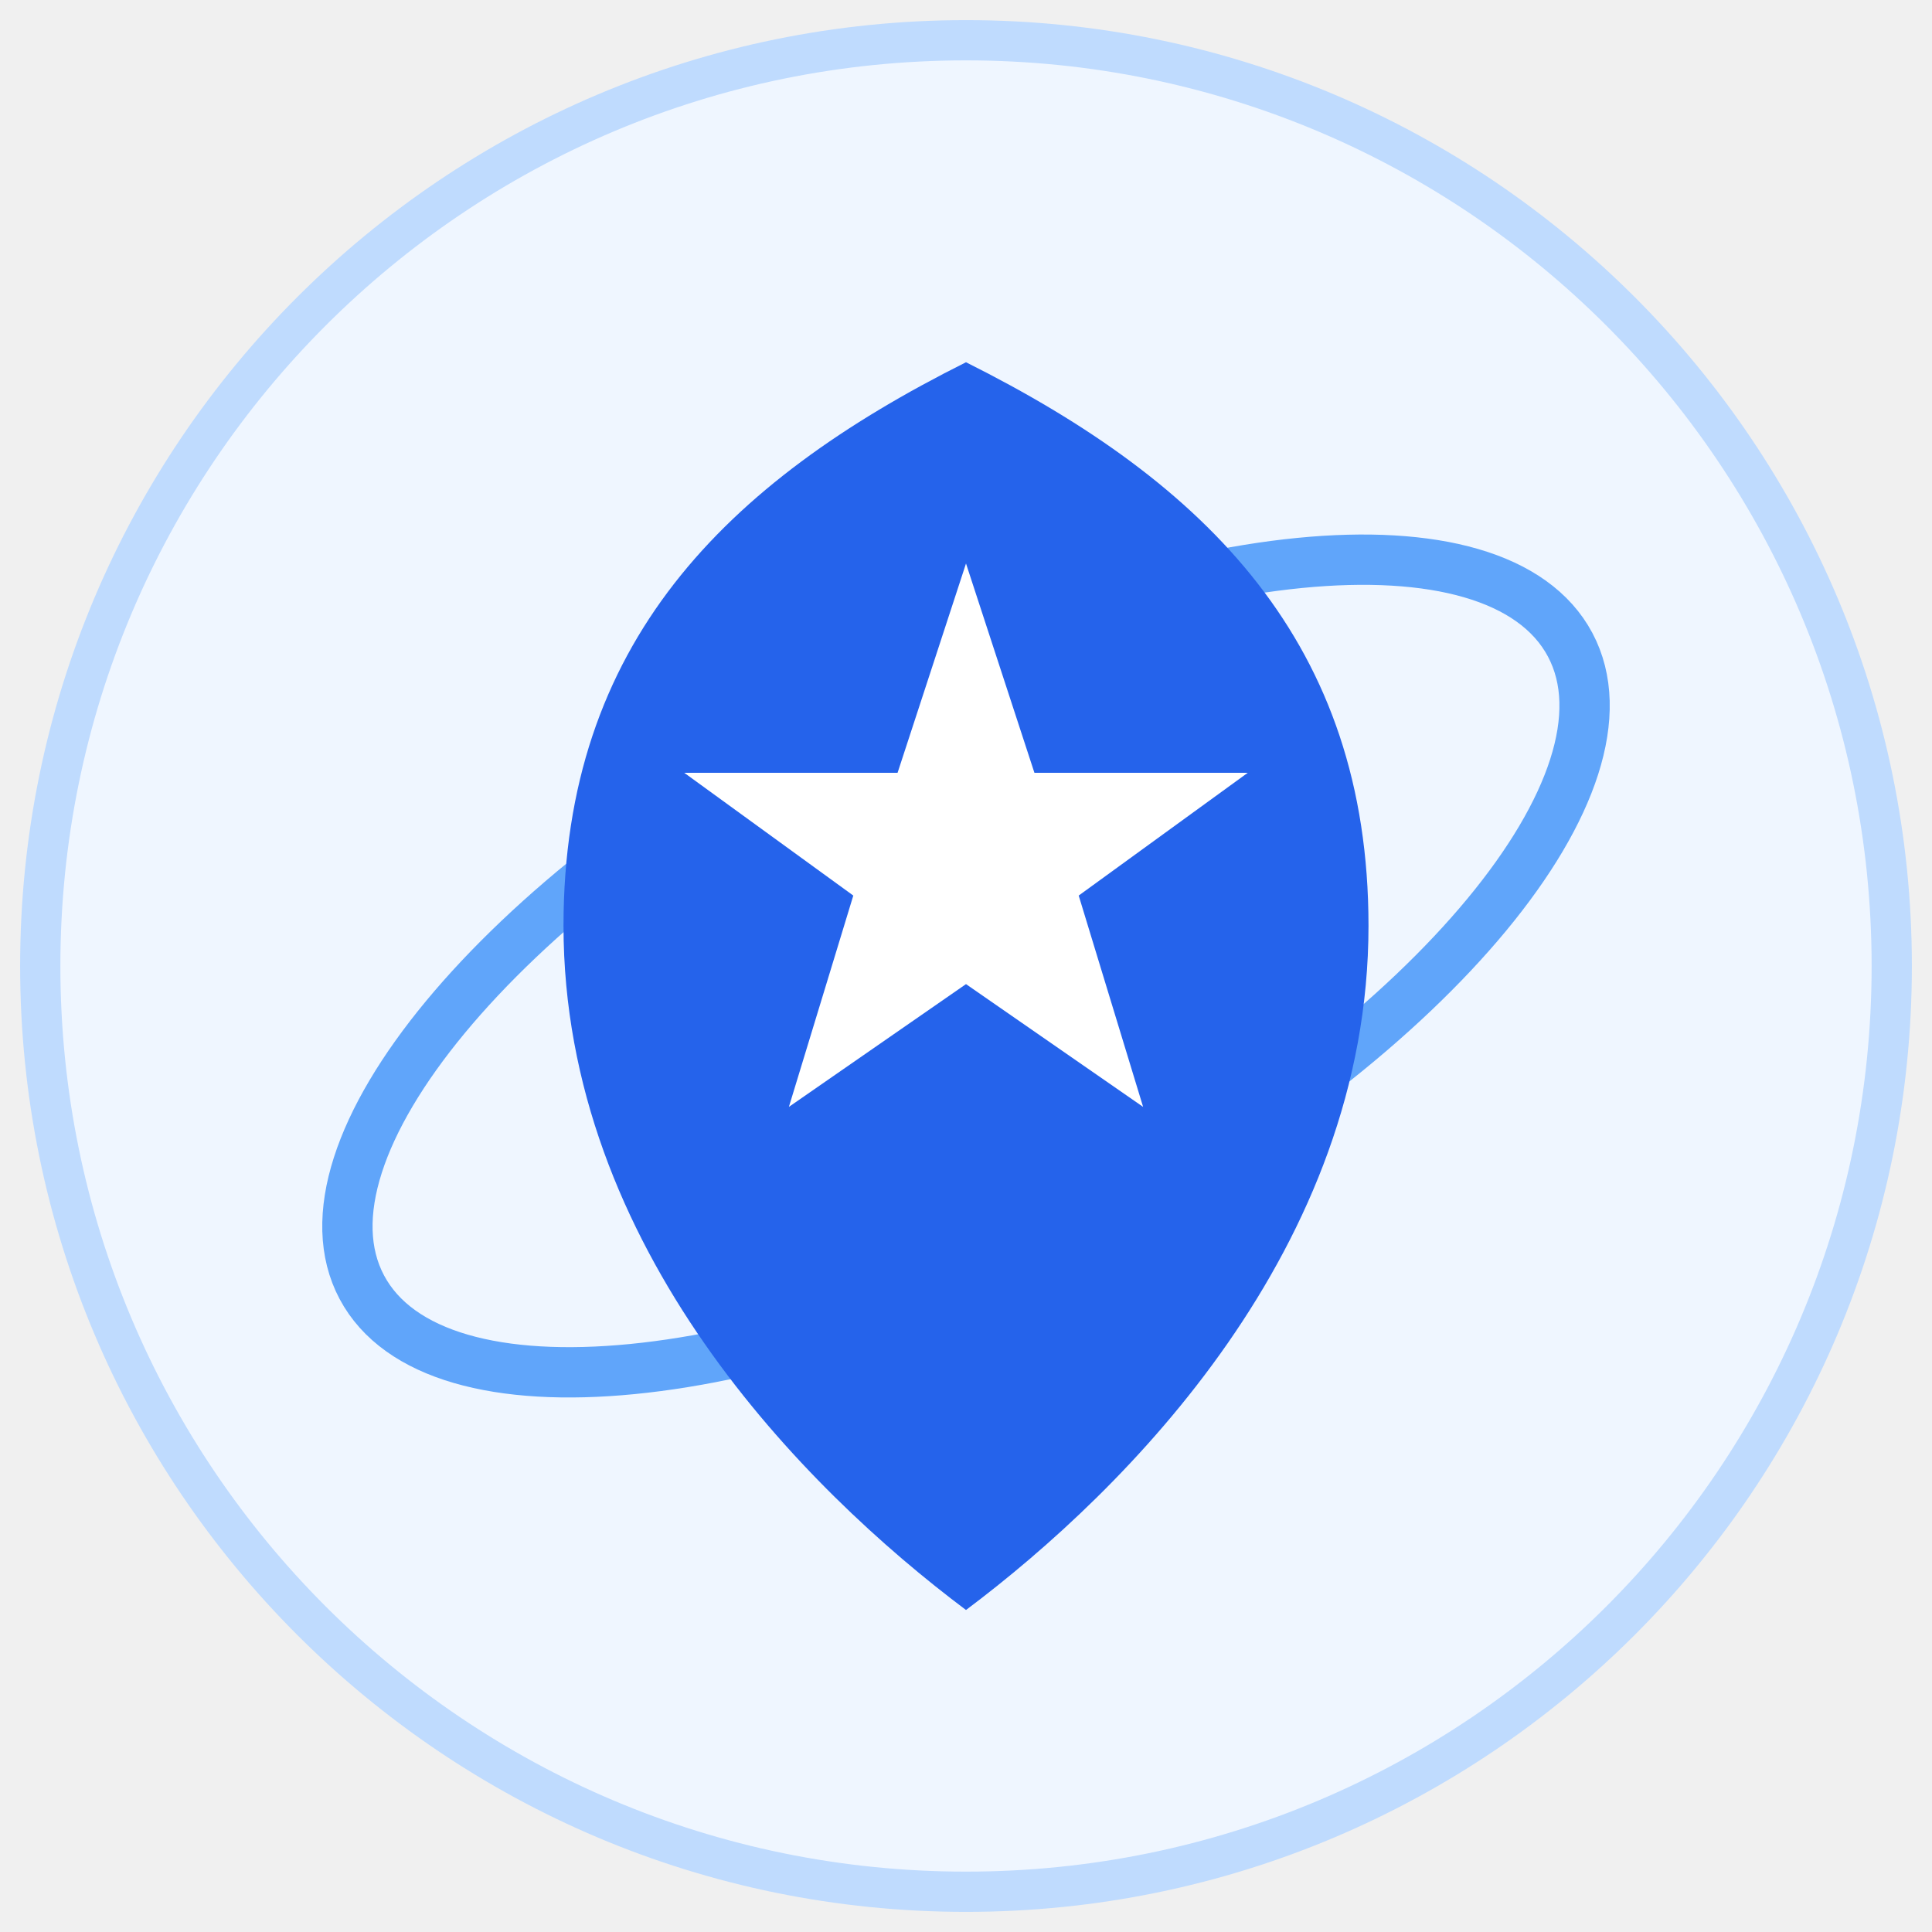
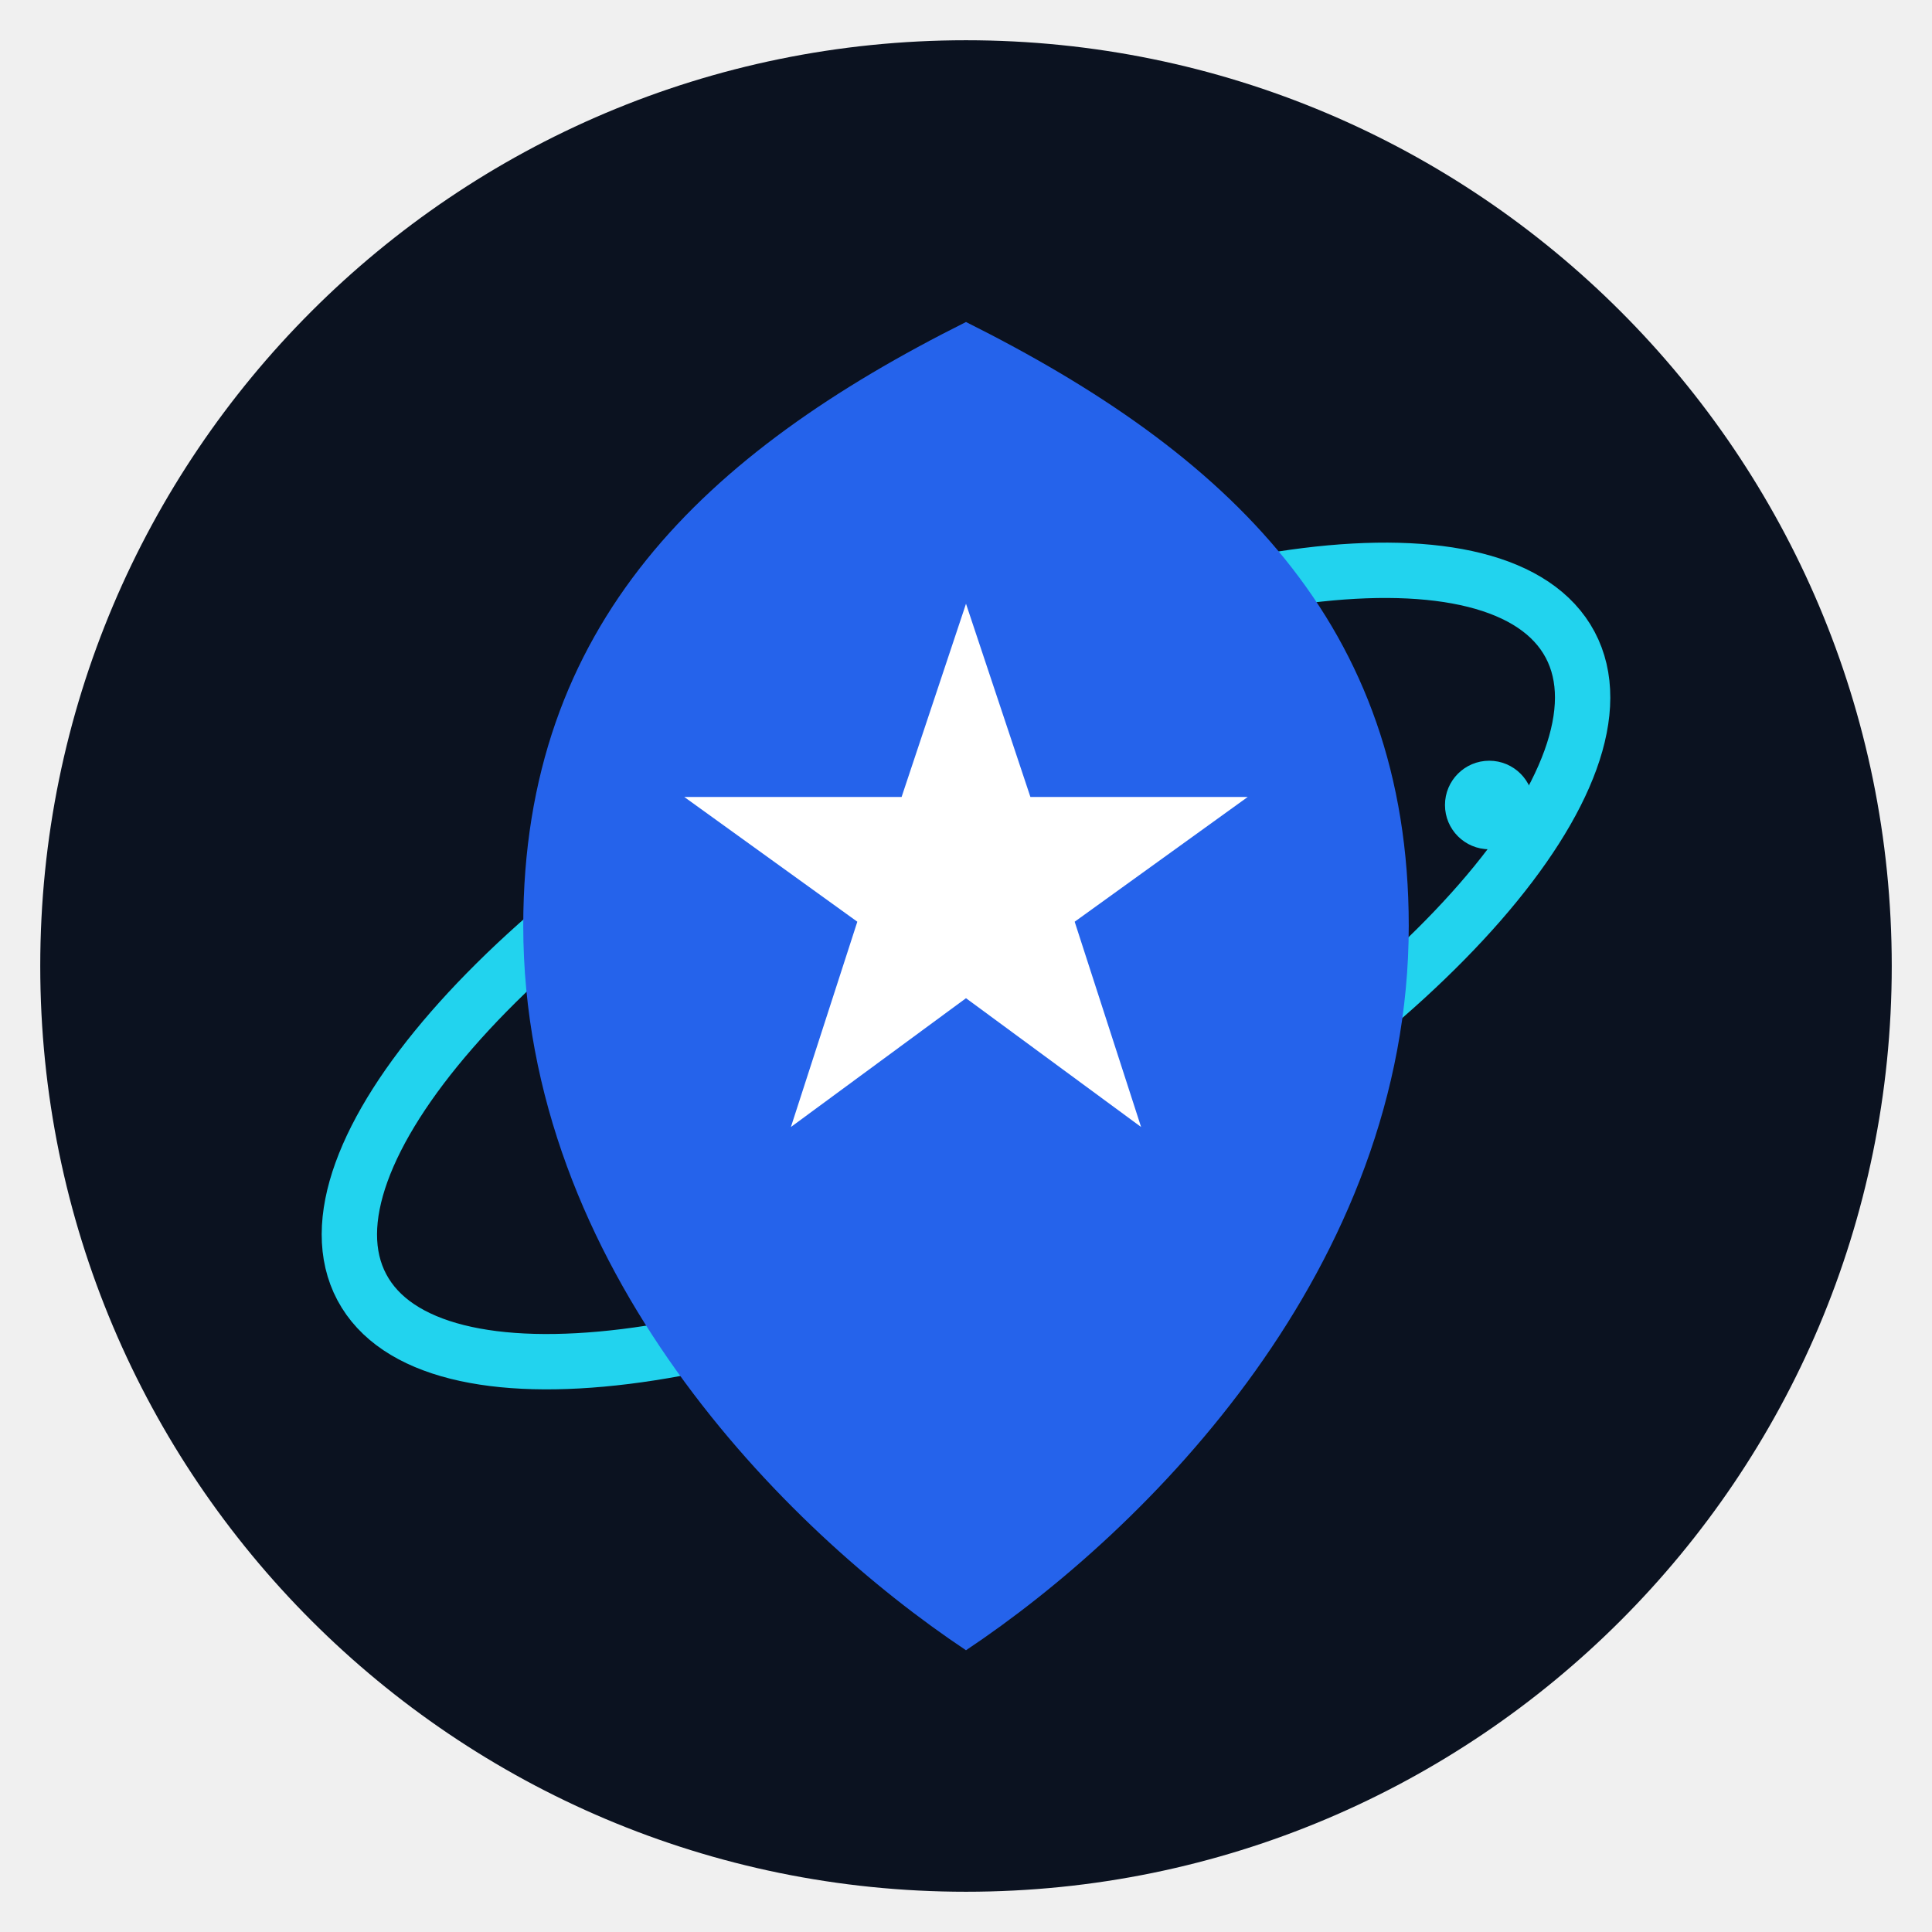
<svg xmlns="http://www.w3.org/2000/svg" viewBox="0 0 96 96" fill="none">
-   <circle cx="48" cy="48" r="46" fill="#EFF6FF" stroke="#BFDBFE" stroke-width="2" />
-   <ellipse cx="48" cy="48" rx="34" ry="14" transform="rotate(-28 48 48)" stroke="#60A5FA" stroke-width="2.5" fill="none" />
-   <path d="M48 18c-12 6-20 14-20 28 0 16 12 28 20 34 8-6 20-18 20-34 0-14-8-22-20-28z" fill="#2563EB" />
-   <path d="M48 28l3.4 10.4H62l-8.4 6.1 3.2 10.5L48 48.9l-8.8 6.1 3.2-10.5-8.4-6.1h10.6L48 28z" fill="#FFFFFF" />
+   <circle cx="48" cy="48" r="46" fill="#0B1220" />
+   <ellipse cx="48" cy="48" rx="34" ry="13" transform="rotate(-28 48 48)" stroke="#22D3EE" stroke-width="2.75" fill="none" />
+   <path d="M48 16c-13 6.5-22 15-22 30 0 17 13 30 22 36 9-6 22-19 22-36 0-15-9-23.5-22-30z" fill="#2563EB" />
+   <path d="M48 30l3.2 9.6H62l-8.6 6.2 3.3 10.2L48 49.6l-8.7 6.4 3.3-10.2L34 39.6h10.8L48 30z" fill="#FFFFFF" />
+   <circle cx="74" cy="40" r="2.2" fill="#22D3EE" />
</svg>
